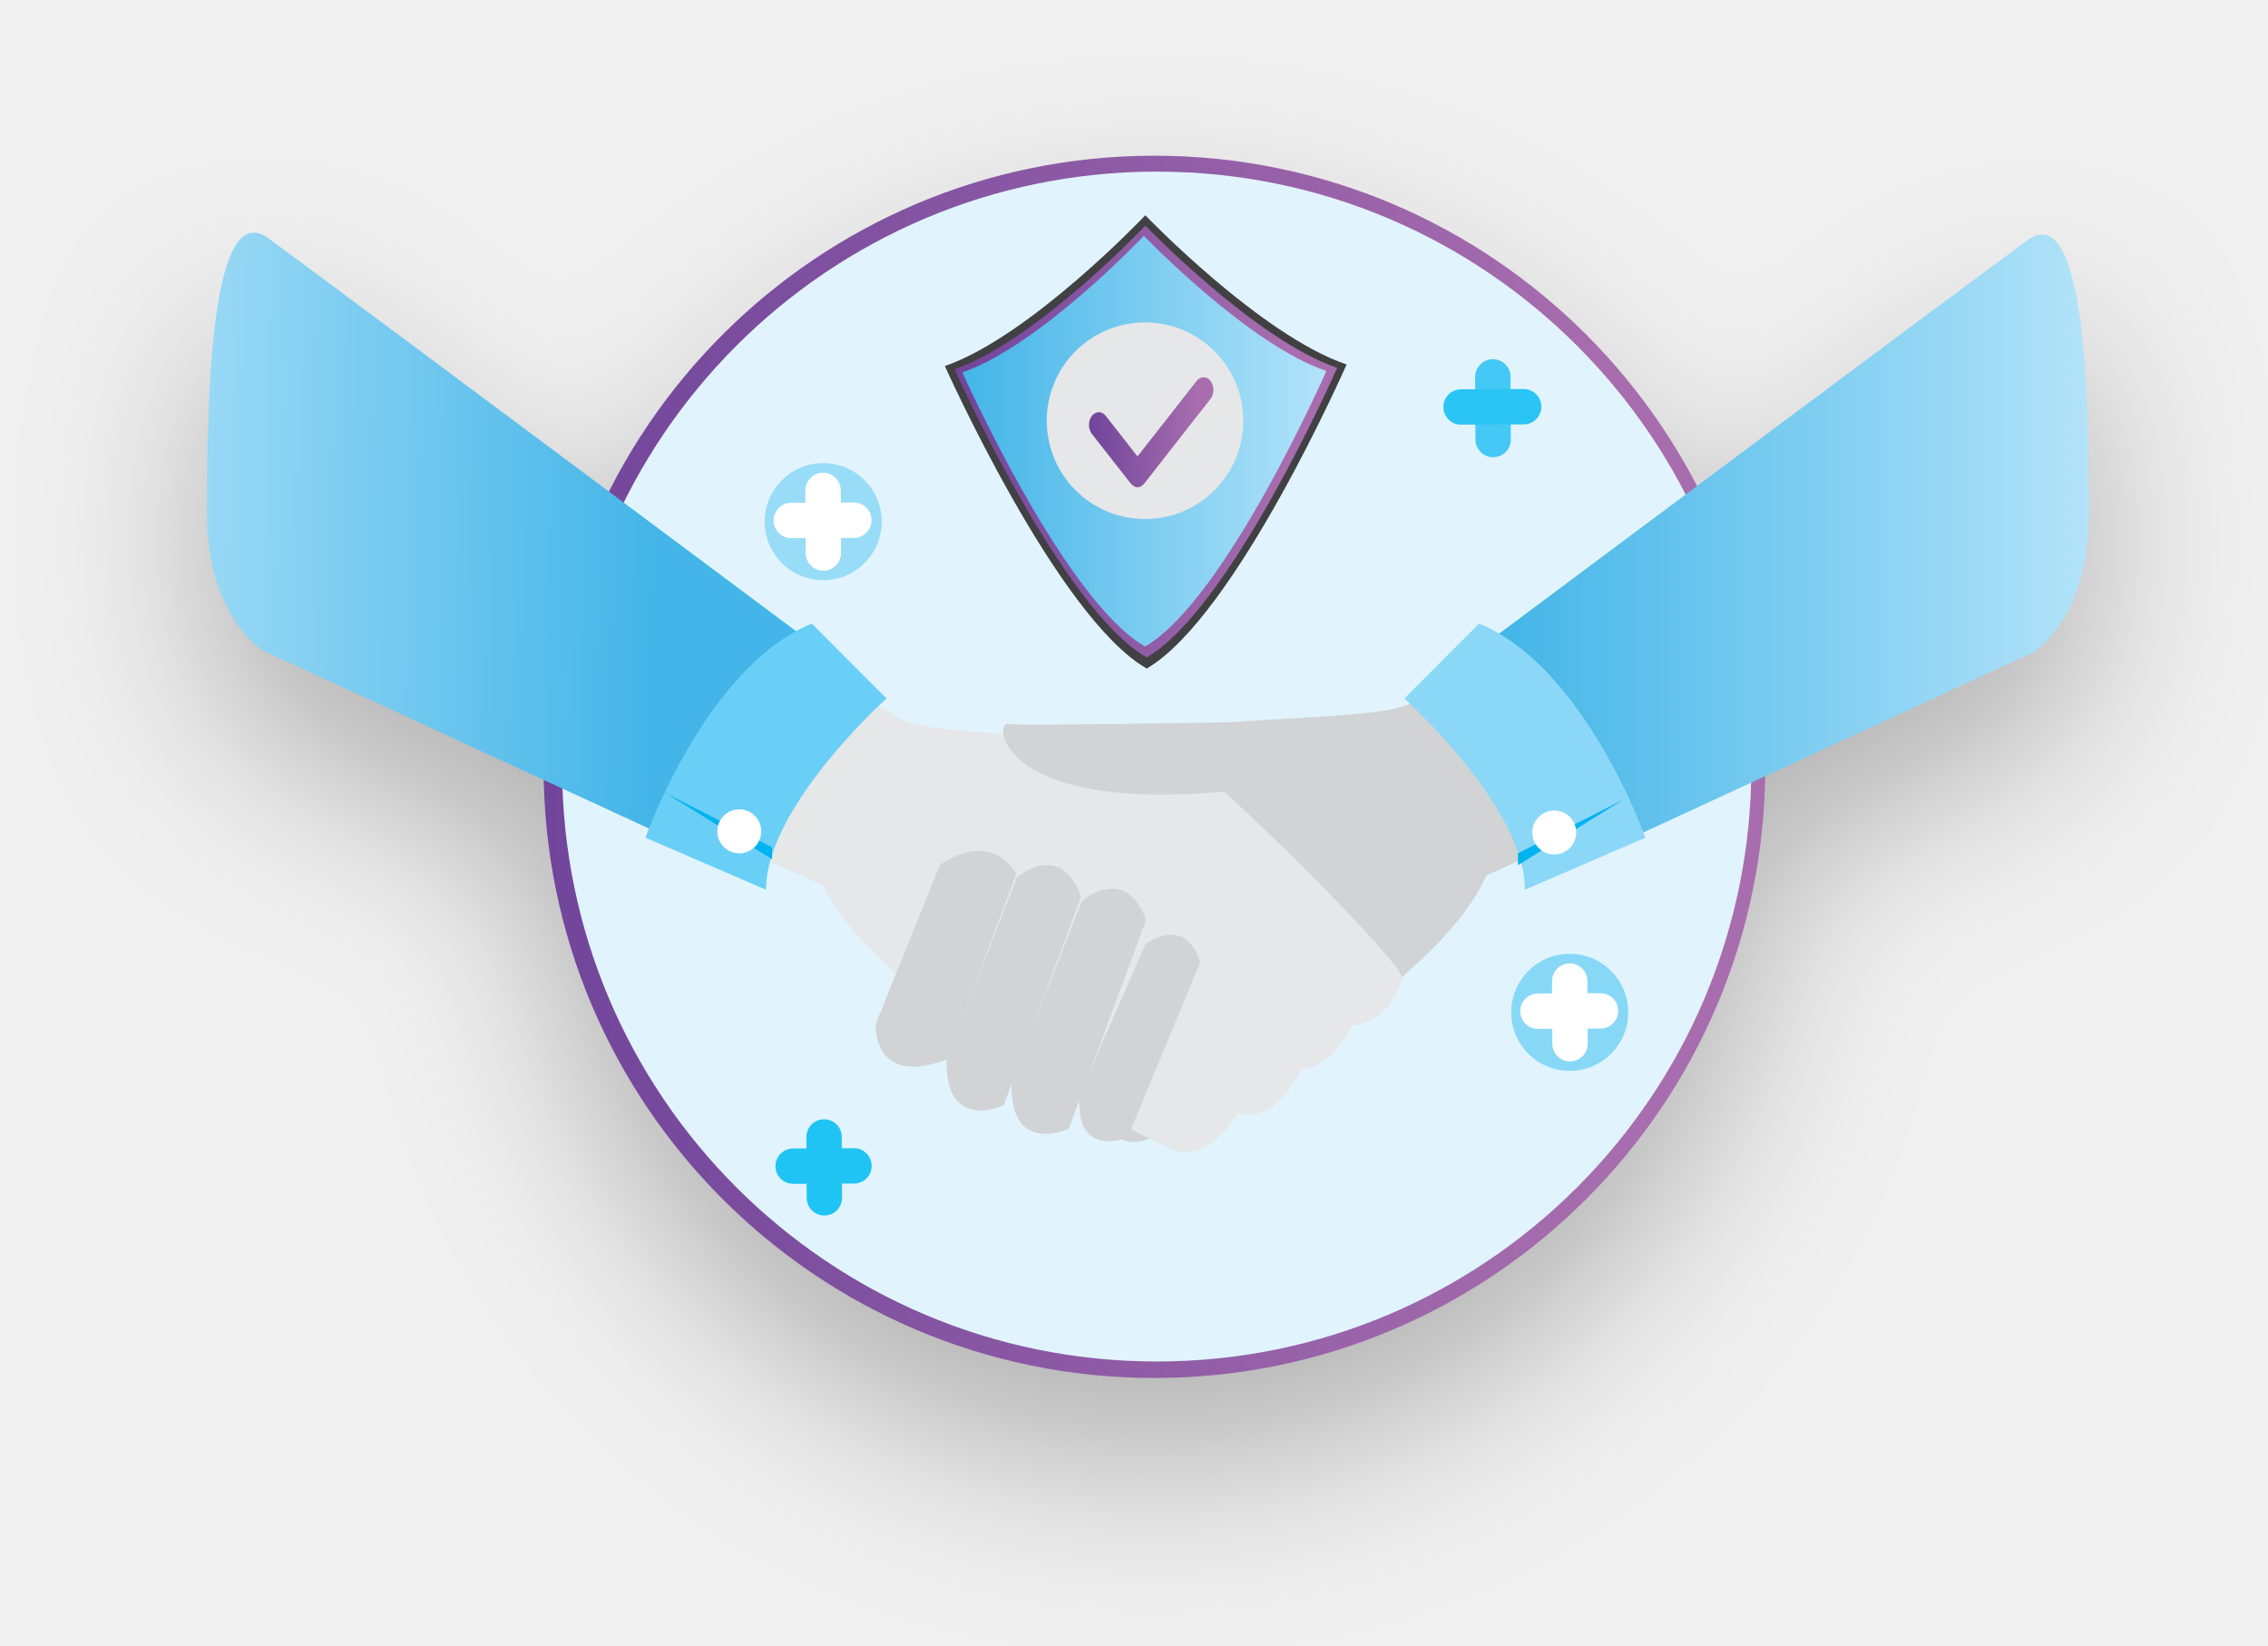
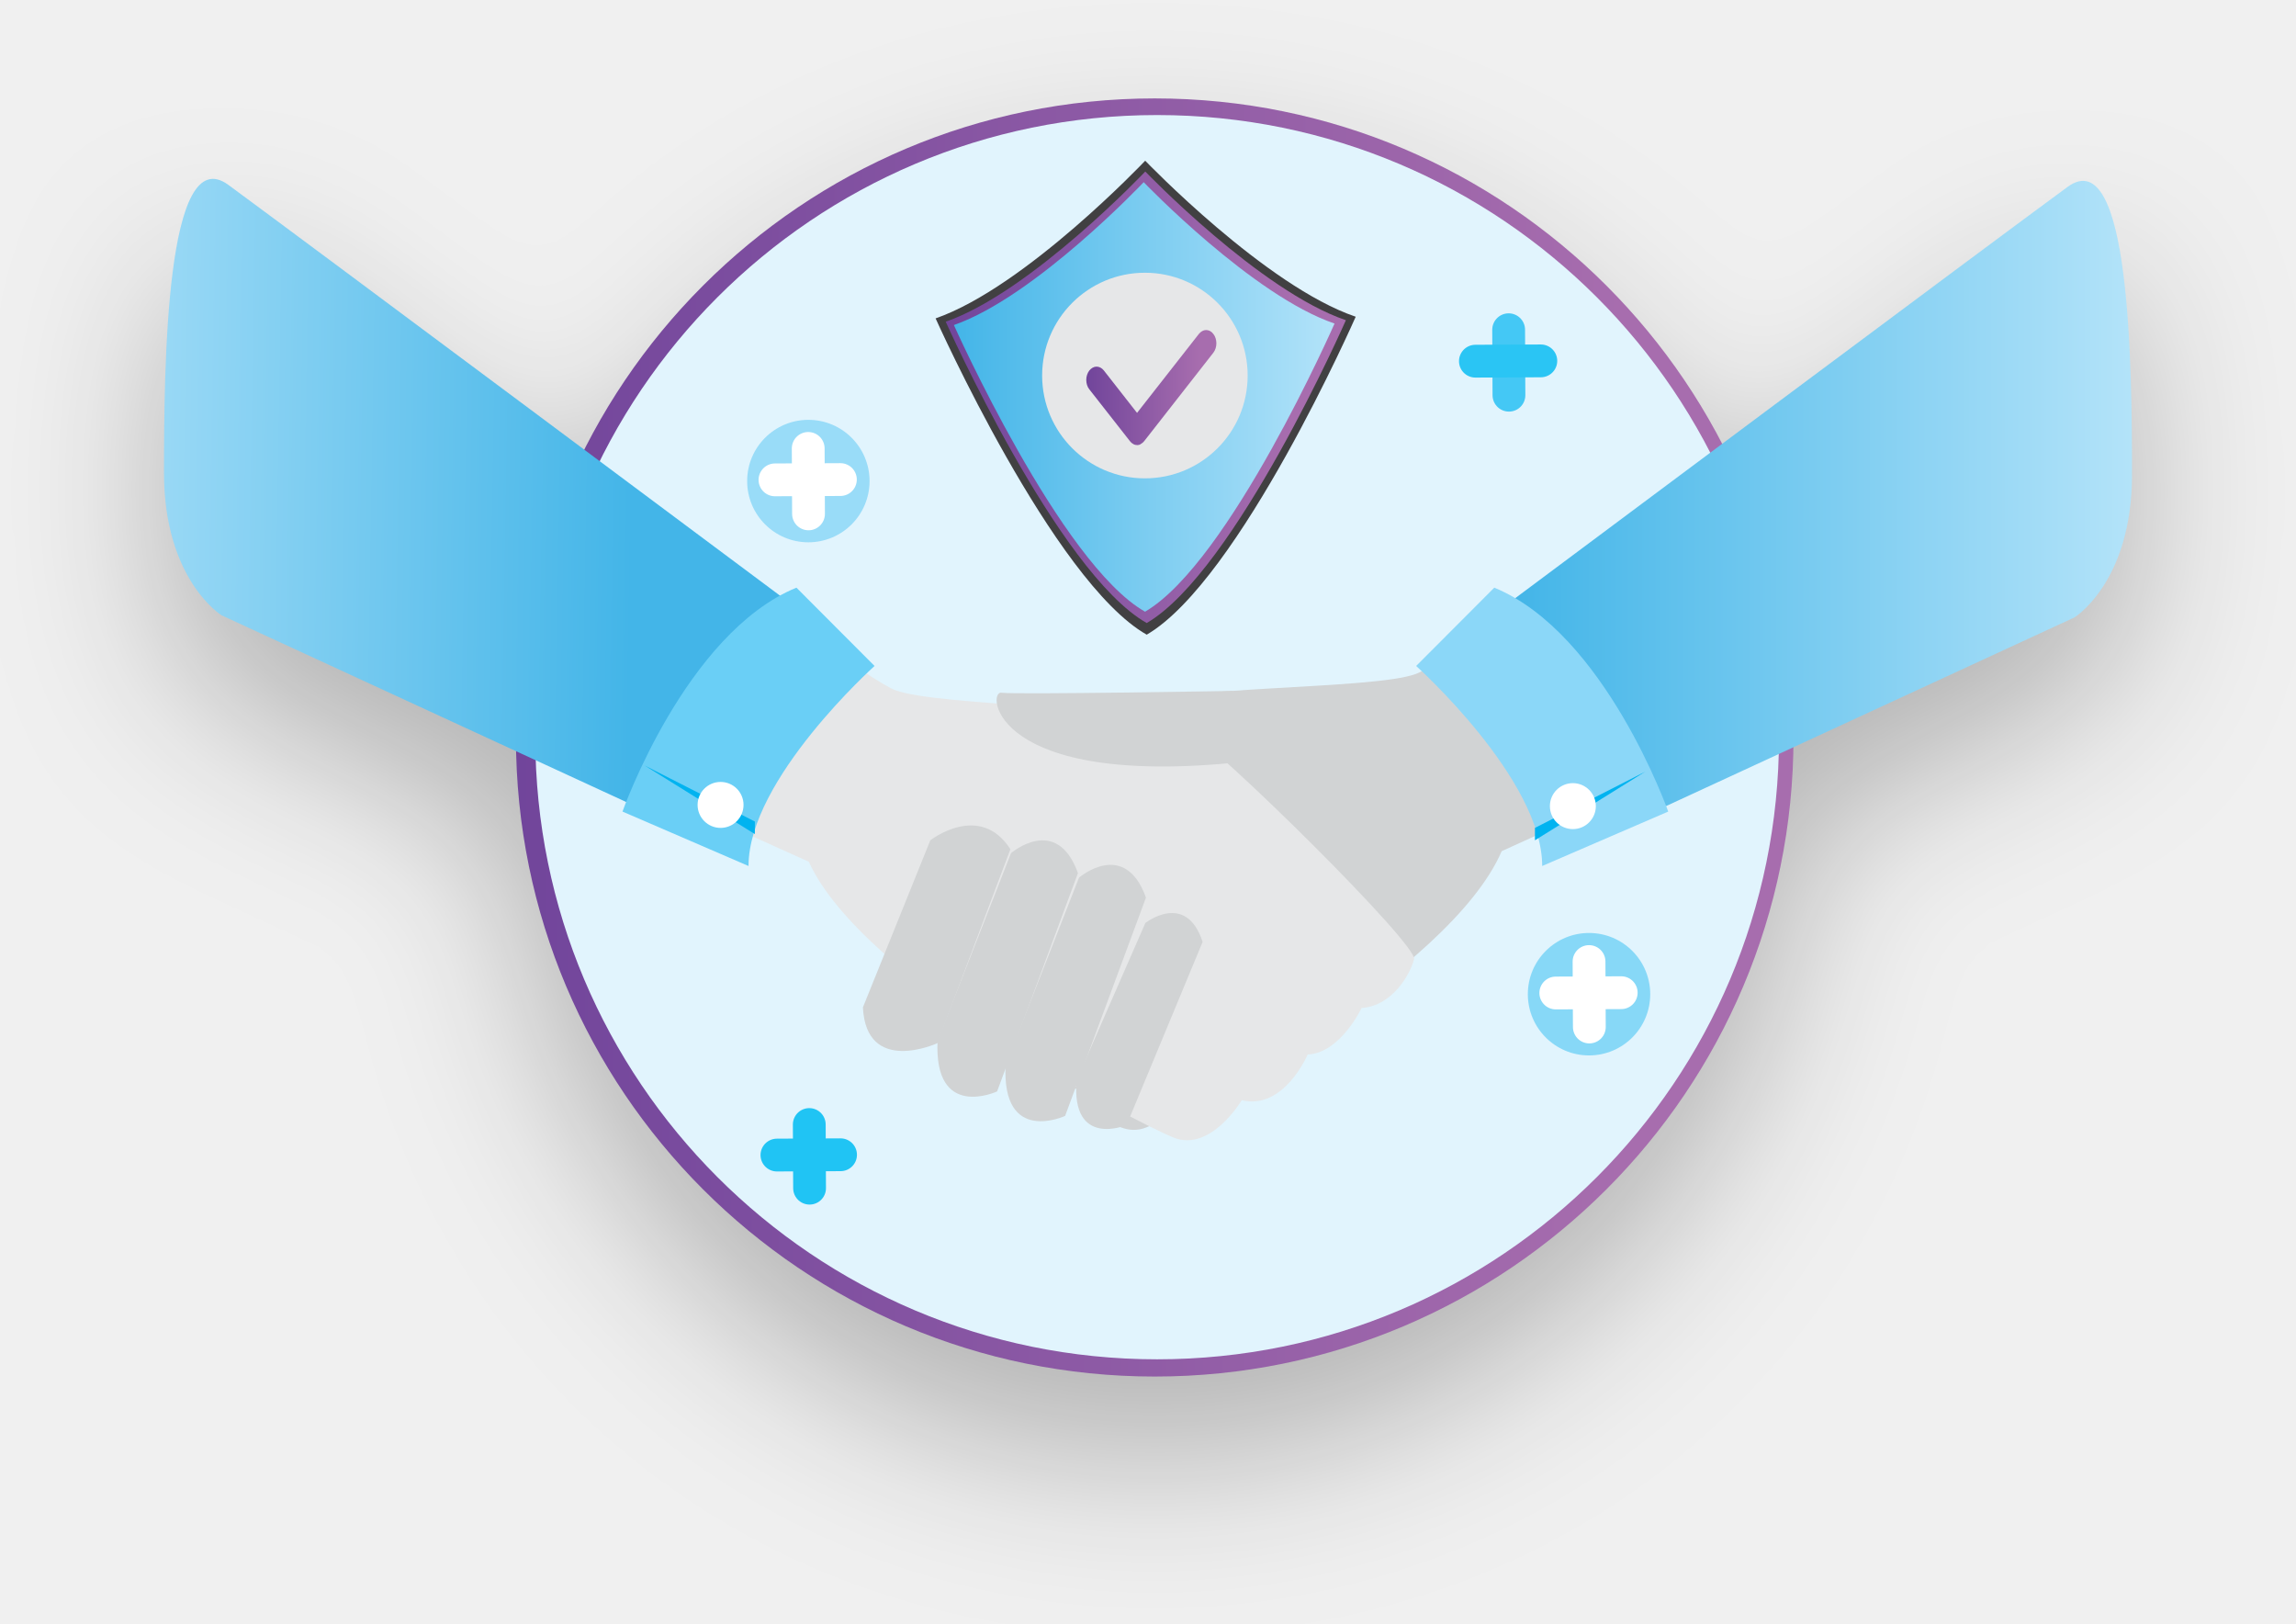
- <svg xmlns="http://www.w3.org/2000/svg" width="641" height="465" viewBox="0 0 641 465" fill="none">
+ <svg xmlns="http://www.w3.org/2000/svg" width="700" height="495" viewBox="0 0 700 495" fill="none">
  <g filter="url(#filter0_d)">
-     <path d="M326.27 389.373C421.614 389.373 498.906 312.059 498.906 216.687C498.906 121.314 421.614 44 326.27 44C230.926 44 153.635 121.314 153.635 216.687C153.635 312.059 230.926 389.373 326.27 389.373Z" fill="url(#paint0_linear)" />
-     <path d="M326.924 384.716C419.741 384.716 494.985 309.45 494.985 216.605C494.985 123.76 419.741 48.494 326.924 48.494C234.106 48.494 158.862 123.76 158.862 216.605C158.862 309.45 234.106 384.716 326.924 384.716Z" fill="#E1F4FD" />
-     <path d="M517.57 109.406C517.57 109.406 408.688 195.075 396.925 199.487C385.163 203.9 330.354 202.511 320.593 208.557C310.832 214.603 259.291 267.467 260.23 271.512C261.21 275.556 265.989 284.544 274.198 285.279C274.198 285.279 279.834 297.821 288.533 298.434C288.533 298.434 294.904 313.999 306.013 311.384C306.013 311.384 314.304 325.969 324.024 322.047C333.785 318.125 405.91 280.132 420.041 247.408L579.567 174.771L517.57 109.406Z" fill="#D1D3D4" />
-     <path d="M132.234 113.818C132.234 113.818 244.057 199.406 256.146 203.899C268.194 208.393 324.228 207.985 334.275 214.072C344.322 220.159 397.293 272.655 396.354 276.577C395.414 280.499 390.554 289.242 382.182 289.773C382.182 289.773 376.464 301.947 367.601 302.356C367.601 302.356 361.189 317.471 349.795 314.693C349.795 314.693 341.422 328.788 331.416 324.825C321.41 320.821 247.447 282.501 232.785 250.268L69.257 176.61L132.234 113.818Z" fill="#E6E7E8" />
-     <path d="M186.634 235.602L74.076 183.677C74.076 183.677 58.516 174.077 58.516 145.193C58.516 116.31 59.006 54.989 75.914 67.368C92.822 79.747 225.393 178.652 225.393 178.652L186.634 235.602Z" fill="url(#paint1_linear)" />
-     <path d="M462.312 236.214L574.829 184.249C574.829 184.249 590.39 174.649 590.39 145.765C590.39 116.882 589.94 55.562 572.991 67.899C556.042 80.278 423.513 179.183 423.513 179.183L462.312 236.214Z" fill="url(#paint2_linear)" />
-     <path d="M247.406 289.61L265.621 244.467C265.621 244.467 278.976 234.008 287.267 246.877L267.541 299.292C267.541 299.292 248.304 308.116 247.406 289.61Z" fill="#D1D3D4" />
-     <path d="M285.96 305.216L305.809 254.558C305.809 254.558 318.143 243.936 323.901 259.95L302.051 318.942C302.051 318.942 284.898 326.949 285.96 305.216Z" fill="#D1D3D4" />
-     <path d="M267.581 298.597L287.43 247.939C287.43 247.939 299.764 237.317 305.523 253.332L283.673 312.324C283.673 312.324 266.52 320.331 267.581 298.597Z" fill="#D1D3D4" />
-     <path d="M305.155 309.301L323.738 266.813C323.738 266.813 334.724 258.153 339.217 271.92L318.674 321.393C318.674 321.434 303.603 327.767 305.155 309.301Z" fill="#D1D3D4" />
-     <path d="M347.344 204.104C347.344 204.104 288.86 205.125 284.816 204.594C280.814 204.063 282.243 230.413 349.754 223.305" fill="#D1D3D4" />
-     <path d="M250.551 197.363C250.551 197.363 216.489 227.921 216.489 251.412L182.428 236.705C182.428 236.705 199.458 188.539 229.436 176.201L250.551 197.363Z" fill="#6ACFF6" />
-     <path d="M396.925 197.363C396.925 197.363 430.987 227.921 430.987 251.412L465.048 236.705C465.048 236.705 448.018 188.539 418.04 176.201L396.925 197.363Z" fill="#8BD7F8" />
-     <path d="M218.205 239.401L188.391 224.244L218.205 242.792V239.401Z" fill="#00B3F0" />
-     <path d="M429.026 241.117L458.84 225.919L429.026 244.467V241.117Z" fill="#00B3F0" />
-     <path d="M208.933 241.117C212.362 241.117 215.141 238.337 215.141 234.907C215.141 231.478 212.362 228.697 208.933 228.697C205.505 228.697 202.726 231.478 202.726 234.907C202.726 238.337 205.505 241.117 208.933 241.117Z" fill="white" />
-     <path d="M439.278 241.444C442.706 241.444 445.485 238.663 445.485 235.234C445.485 231.804 442.706 229.024 439.278 229.024C435.849 229.024 433.07 231.804 433.07 235.234C433.07 238.663 435.849 241.444 439.278 241.444Z" fill="white" />
-     <path d="M323.738 60.872C323.779 60.913 323.779 60.913 323.738 60.872C323.779 60.913 356.248 94.74 380.589 102.992C380.589 102.992 349.264 174.24 324.106 188.906C298.866 174.567 267.051 103.441 267.051 103.441C291.392 94.944 323.656 60.872 323.656 60.872C323.738 60.831 323.738 60.872 323.738 60.872Z" fill="#414042" />
-     <path d="M323.779 63.814C323.82 63.855 323.82 63.855 323.779 63.814C323.82 63.855 354.736 96.047 377.934 103.932C377.934 103.932 348.079 171.789 324.106 185.761C300.05 172.116 269.787 104.34 269.787 104.34C292.944 96.251 323.697 63.773 323.697 63.773C323.779 63.814 323.779 63.814 323.779 63.814Z" fill="url(#paint3_linear)" />
-     <path d="M323.33 66.674C323.37 66.674 323.37 66.714 323.33 66.674C323.37 66.714 352.776 97.354 374.871 104.83C374.871 104.83 346.486 169.379 323.656 182.697C300.785 169.705 271.992 105.239 271.992 105.239C294.046 97.559 323.289 66.633 323.289 66.633C323.289 66.633 323.289 66.633 323.33 66.674C323.33 66.633 323.33 66.674 323.33 66.674Z" fill="url(#paint4_linear)" />
-     <path d="M323.615 146.664C338.953 146.664 351.387 134.227 351.387 118.884C351.387 103.541 338.953 91.104 323.615 91.104C308.277 91.104 295.843 103.541 295.843 118.884C295.843 134.227 308.277 146.664 323.615 146.664Z" fill="#E6E7E8" />
-     <path d="M321.533 137.676C321.165 137.676 320.797 137.595 320.471 137.39C320.144 137.227 319.817 136.941 319.572 136.614L308.586 122.602C308.055 121.948 307.769 121.008 307.769 120.069C307.769 119.129 308.055 118.23 308.586 117.536C309.117 116.882 309.811 116.474 310.546 116.474C311.282 116.474 311.976 116.841 312.507 117.495L321.492 128.975L338.196 107.649C338.727 106.996 339.421 106.587 340.156 106.587C340.891 106.587 341.626 106.955 342.117 107.649C342.647 108.303 342.933 109.243 342.933 110.182C342.933 111.122 342.647 112.021 342.117 112.715L323.452 136.573C323.207 136.9 322.88 137.186 322.554 137.35C322.268 137.595 321.9 137.676 321.533 137.676Z" fill="url(#paint5_linear)" />
-     <path d="M232.907 321.271L232.989 338.47L232.907 321.271Z" fill="url(#paint6_linear)" stroke="#20C4F4" stroke-width="10" stroke-miterlimit="10" stroke-linecap="round" stroke-linejoin="round" />
-     <path d="M241.361 329.441L224.167 329.523L241.361 329.441Z" fill="url(#paint7_linear)" stroke="#20C4F4" stroke-width="10" stroke-miterlimit="10" stroke-linecap="round" stroke-linejoin="round" />
-     <path opacity="0.75" d="M232.662 163.945C241.797 163.945 249.203 156.537 249.203 147.4C249.203 138.262 241.797 130.854 232.662 130.854C223.527 130.854 216.122 138.262 216.122 147.4C216.122 156.537 223.527 163.945 232.662 163.945Z" fill="#81D4F7" />
-     <path d="M232.621 138.575L232.703 156.265L232.621 138.575Z" fill="url(#paint8_linear)" stroke="white" stroke-width="10" stroke-miterlimit="10" stroke-linecap="round" stroke-linejoin="round" />
-     <path d="M241.321 146.991L223.636 147.073L241.321 146.991Z" fill="url(#paint9_linear)" stroke="white" stroke-width="10" stroke-miterlimit="10" stroke-linecap="round" stroke-linejoin="round" />
-     <path opacity="0.75" d="M443.648 302.601C452.783 302.601 460.188 295.193 460.188 286.055C460.188 276.918 452.783 269.51 443.648 269.51C434.512 269.51 427.107 276.918 427.107 286.055C427.107 295.193 434.512 302.601 443.648 302.601Z" fill="#6ACFF6" />
-     <path d="M443.648 277.231L443.729 294.921L443.648 277.231Z" fill="url(#paint10_linear)" stroke="white" stroke-width="10" stroke-miterlimit="10" stroke-linecap="round" stroke-linejoin="round" />
-     <path d="M452.347 285.647L434.662 285.729L452.347 285.647Z" fill="url(#paint11_linear)" stroke="white" stroke-width="10" stroke-miterlimit="10" stroke-linecap="round" stroke-linejoin="round" />
-     <path d="M421.92 106.505L422.002 124.195L421.92 106.505Z" fill="#38C6F4" stroke="#44C8F5" stroke-width="10" stroke-miterlimit="10" stroke-linecap="round" stroke-linejoin="round" />
-     <path d="M430.619 114.921L412.935 115.003L430.619 114.921Z" fill="url(#paint12_linear)" stroke="#2AC5F4" stroke-width="10" stroke-miterlimit="10" stroke-linecap="round" stroke-linejoin="round" />
+     <path d="M352.05 419.611C459.606 419.611 546.798 332.393 546.798 224.805C546.798 117.217 459.606 30 352.05 30C244.494 30 157.302 117.217 157.302 224.805C157.302 332.393 244.494 419.611 352.05 419.611Z" fill="url(#paint0_linear)" />
+     <path d="M352.787 414.357C457.494 414.357 542.375 329.451 542.375 224.713C542.375 119.976 457.494 35.07 352.787 35.07C248.081 35.07 163.2 119.976 163.2 224.713C163.2 329.451 248.081 414.357 352.787 414.357Z" fill="#E1F4FD" />
+     <path d="M567.853 103.784C567.853 103.784 445.024 200.426 431.755 205.403C418.486 210.381 356.657 208.814 345.646 215.634C334.635 222.455 276.492 282.09 277.551 286.653C278.657 291.215 284.047 301.354 293.308 302.184C293.308 302.184 299.666 316.332 309.479 317.024C309.479 317.024 316.667 334.582 329.198 331.633C329.198 331.633 338.551 348.085 349.516 343.661C360.527 339.237 441.891 296.377 457.832 259.462L637.791 177.521L567.853 103.784Z" fill="#D1D3D4" />
+     <path d="M133.161 108.761C133.161 108.761 259.307 205.311 272.944 210.381C286.535 215.45 349.747 214.989 361.08 221.856C372.414 228.723 432.17 287.943 431.11 292.367C430.051 296.792 424.568 306.654 415.123 307.253C415.123 307.253 408.673 320.987 398.675 321.448C398.675 321.448 391.442 338.5 378.588 335.366C378.588 335.366 369.143 351.265 357.855 346.795C346.568 342.279 263.131 299.05 246.591 262.688L62.117 179.595L133.161 108.761Z" fill="#E6E7E8" />
+     <path d="M194.529 246.143L67.553 187.568C67.553 187.568 50 176.738 50 144.155C50 111.572 50.553 42.397 69.627 56.361C88.701 70.325 238.252 181.899 238.252 181.899L194.529 246.143Z" fill="url(#paint1_linear)" />
+     <path d="M505.517 246.834L632.447 188.213C632.447 188.213 650 177.383 650 144.8C650 112.217 649.493 43.042 630.373 56.96C611.253 70.924 461.749 182.498 461.749 182.498L505.517 246.834Z" fill="url(#paint2_linear)" />
+     <path d="M263.084 307.069L283.633 256.144C283.633 256.144 298.698 244.346 308.051 258.863L285.798 317.991C285.798 317.991 264.098 327.946 263.084 307.069Z" fill="#D1D3D4" />
+     <path d="M306.577 324.674L328.968 267.527C328.968 267.527 342.882 255.545 349.378 273.611L324.729 340.159C324.729 340.159 305.379 349.192 306.577 324.674Z" fill="#D1D3D4" />
+     <path d="M285.844 317.208L308.235 260.061C308.235 260.061 322.149 248.079 328.645 266.144L303.997 332.693C303.997 332.693 284.646 341.725 285.844 317.208Z" fill="#D1D3D4" />
+     <path d="M328.231 329.282L349.194 281.353C349.194 281.353 361.587 271.583 366.655 287.114L343.481 342.924C343.481 342.97 326.48 350.113 328.231 329.282Z" fill="#D1D3D4" />
+     <path d="M375.823 210.611C375.823 210.611 309.848 211.763 305.287 211.164C300.772 210.565 302.384 240.29 378.542 232.271" fill="#D1D3D4" />
+     <path d="M266.632 203.007C266.632 203.007 228.208 237.479 228.208 263.979L189.783 247.388C189.783 247.388 208.996 193.052 242.813 179.134L266.632 203.007Z" fill="#6ACFF6" />
+     <path d="M431.755 203.007C431.755 203.007 470.18 237.479 470.18 263.979L508.604 247.388C508.604 247.388 489.392 193.052 455.575 179.134L431.755 203.007Z" fill="#8BD7F8" />
+     <path d="M230.143 250.429L196.51 233.331L230.143 254.254V250.429Z" fill="#00B3F0" />
+     <path d="M467.968 252.365L501.601 235.221L467.968 256.144V252.365Z" fill="#00B3F0" />
+     <path d="M219.684 252.365C223.552 252.365 226.687 249.229 226.687 245.36C226.687 241.491 223.552 238.355 219.684 238.355C215.817 238.355 212.681 241.491 212.681 245.36C212.681 249.229 215.817 252.365 219.684 252.365Z" fill="white" />
+     <path d="M479.533 252.734C483.4 252.734 486.536 249.597 486.536 245.728C486.536 241.86 483.4 238.723 479.533 238.723C475.665 238.723 472.53 241.86 472.53 245.728C472.53 249.597 475.665 252.734 479.533 252.734Z" fill="white" />
+     <path d="M349.194 49.033C349.24 49.08 349.24 49.08 349.194 49.033C349.24 49.08 385.867 87.239 413.326 96.548C413.326 96.548 377.989 176.922 349.608 193.467C321.136 177.291 285.245 97.055 285.245 97.055C312.704 87.469 349.102 49.033 349.102 49.033C349.194 48.987 349.194 49.033 349.194 49.033Z" fill="#414042" />
+     <path d="M349.24 52.352C349.286 52.398 349.286 52.398 349.24 52.352C349.286 52.398 384.163 88.714 410.332 97.608C410.332 97.608 376.653 174.157 349.608 189.918C322.472 174.526 288.332 98.069 288.332 98.069C314.455 88.944 349.148 52.306 349.148 52.306C349.24 52.352 349.24 52.352 349.24 52.352Z" fill="url(#paint3_linear)" />
+     <path d="M348.733 55.578C348.779 55.578 348.779 55.624 348.733 55.578C348.779 55.624 381.951 90.188 406.876 98.622C406.876 98.622 374.856 171.438 349.102 186.462C323.301 171.806 290.82 99.083 290.82 99.083C315.699 90.419 348.687 55.532 348.687 55.532C348.687 55.532 348.687 55.532 348.733 55.578C348.733 55.578 348.733 55.532 348.733 55.578Z" fill="url(#paint4_linear)" />
+     <path d="M349.055 145.814C366.358 145.814 380.385 131.783 380.385 114.476C380.385 97.168 366.358 83.137 349.055 83.137C331.753 83.137 317.726 97.168 317.726 114.476C317.726 131.783 331.753 145.814 349.055 145.814Z" fill="#E6E7E8" />
+     <path d="M346.706 135.675C346.291 135.675 345.877 135.583 345.508 135.353C345.139 135.168 344.771 134.846 344.494 134.477L332.101 118.669C331.502 117.932 331.18 116.872 331.18 115.812C331.18 114.752 331.502 113.738 332.101 112.955C332.7 112.217 333.483 111.757 334.312 111.757C335.142 111.757 335.925 112.171 336.524 112.909L346.66 125.859L365.503 101.802C366.102 101.065 366.886 100.604 367.715 100.604C368.544 100.604 369.373 101.019 369.926 101.802C370.525 102.539 370.848 103.599 370.848 104.659C370.848 105.719 370.525 106.733 369.926 107.517L348.871 134.431C348.595 134.8 348.226 135.122 347.858 135.306C347.535 135.583 347.121 135.675 346.706 135.675Z" fill="url(#paint5_linear)" />
+     <path d="M246.729 342.785L246.821 362.188L246.729 342.785Z" fill="url(#paint6_linear)" stroke="#20C4F4" stroke-width="10" stroke-miterlimit="10" stroke-linecap="round" stroke-linejoin="round" />
+     <path d="M256.266 352.003L236.869 352.095L256.266 352.003Z" fill="url(#paint7_linear)" stroke="#20C4F4" stroke-width="10" stroke-miterlimit="10" stroke-linecap="round" stroke-linejoin="round" />
+     <path opacity="0.75" d="M246.452 165.308C256.758 165.308 265.112 156.952 265.112 146.644C265.112 136.335 256.758 127.979 246.452 127.979C236.147 127.979 227.793 136.335 227.793 146.644C227.793 156.952 236.147 165.308 246.452 165.308Z" fill="#81D4F7" />
+     <path d="M246.406 136.689L246.498 156.644L246.406 136.689Z" fill="url(#paint8_linear)" stroke="white" stroke-width="10" stroke-miterlimit="10" stroke-linecap="round" stroke-linejoin="round" />
+     <path d="M256.22 146.183L236.27 146.275L256.22 146.183Z" fill="url(#paint9_linear)" stroke="white" stroke-width="10" stroke-miterlimit="10" stroke-linecap="round" stroke-linejoin="round" />
+     <path opacity="0.75" d="M484.462 321.724C494.767 321.724 503.121 313.368 503.121 303.059C503.121 292.751 494.767 284.395 484.462 284.395C474.157 284.395 465.803 292.751 465.803 303.059C465.803 313.368 474.157 321.724 484.462 321.724Z" fill="#6ACFF6" />
+     <path d="M484.462 293.105L484.554 313.06L484.462 293.105Z" fill="url(#paint10_linear)" stroke="white" stroke-width="10" stroke-miterlimit="10" stroke-linecap="round" stroke-linejoin="round" />
+     <path d="M494.275 302.598L474.326 302.691L494.275 302.598Z" fill="url(#paint11_linear)" stroke="white" stroke-width="10" stroke-miterlimit="10" stroke-linecap="round" stroke-linejoin="round" />
+     <path d="M459.952 100.511L460.044 120.467L459.952 100.511Z" fill="#38C6F4" stroke="#44C8F5" stroke-width="10" stroke-miterlimit="10" stroke-linecap="round" stroke-linejoin="round" />
+     <path d="M469.765 110.005L449.816 110.097L469.765 110.005Z" fill="url(#paint12_linear)" stroke="#2AC5F4" stroke-width="10" stroke-miterlimit="10" stroke-linecap="round" stroke-linejoin="round" />
  </g>
  <defs>
-     <filter id="filter0_d" x="-50" y="-25" width="725" height="522" filterUnits="userSpaceOnUse" color-interpolation-filters="sRGB">
+     <filter id="filter0_d" x="0" y="-25" width="700" height="550" filterUnits="userSpaceOnUse" color-interpolation-filters="sRGB">
      <feFlood flood-opacity="0" result="BackgroundImageFix" />
      <feColorMatrix in="SourceAlpha" type="matrix" values="0 0 0 0 0 0 0 0 0 0 0 0 0 0 0 0 0 0 127 0" result="hardAlpha" />
      <feOffset dy="25" />
      <feGaussianBlur stdDeviation="25" />
      <feColorMatrix type="matrix" values="0 0 0 0 0 0 0 0 0 0 0 0 0 0 0 0 0 0 0.25 0" />
      <feBlend mode="normal" in2="BackgroundImageFix" result="effect1_dropShadow" />
      <feBlend mode="normal" in="SourceGraphic" in2="effect1_dropShadow" result="shape" />
    </filter>
-     <linearGradient id="paint0_linear" x1="153.647" y1="216.69" x2="498.898" y2="216.69" gradientUnits="userSpaceOnUse">
+     <linearGradient id="paint0_linear" x1="157.317" y1="224.81" x2="546.79" y2="224.81" gradientUnits="userSpaceOnUse">
      <stop stop-color="#71459B" />
      <stop offset="0.867" stop-color="#A76DAE" />
    </linearGradient>
-     <linearGradient id="paint1_linear" x1="185.291" y1="151.616" x2="18.451" y2="148.806" gradientUnits="userSpaceOnUse">
+     <linearGradient id="paint1_linear" x1="193.014" y1="151.4" x2="4.803" y2="148.23" gradientUnits="userSpaceOnUse">
      <stop stop-color="#43B5E8" />
      <stop offset="1" stop-color="#B3E3F9" />
    </linearGradient>
-     <linearGradient id="paint2_linear" x1="423.531" y1="151.266" x2="590.395" y2="151.266" gradientUnits="userSpaceOnUse">
+     <linearGradient id="paint2_linear" x1="461.769" y1="151.005" x2="650.006" y2="151.005" gradientUnits="userSpaceOnUse">
      <stop stop-color="#43B5E8" />
      <stop offset="1" stop-color="#B3E3F9" />
    </linearGradient>
-     <linearGradient id="paint3_linear" x1="269.812" y1="124.788" x2="377.954" y2="124.788" gradientUnits="userSpaceOnUse">
+     <linearGradient id="paint3_linear" x1="288.361" y1="121.135" x2="410.354" y2="121.135" gradientUnits="userSpaceOnUse">
      <stop stop-color="#71459B" />
      <stop offset="0.867" stop-color="#A76DAE" />
    </linearGradient>
-     <linearGradient id="paint4_linear" x1="271.985" y1="124.671" x2="374.881" y2="124.671" gradientUnits="userSpaceOnUse">
+     <linearGradient id="paint4_linear" x1="290.812" y1="121.004" x2="406.887" y2="121.004" gradientUnits="userSpaceOnUse">
      <stop stop-color="#43B5E8" />
      <stop offset="1" stop-color="#B3E3F9" />
    </linearGradient>
-     <linearGradient id="paint5_linear" x1="307.783" y1="122.176" x2="343.004" y2="122.176" gradientUnits="userSpaceOnUse">
+     <linearGradient id="paint5_linear" x1="331.195" y1="118.19" x2="370.927" y2="118.19" gradientUnits="userSpaceOnUse">
      <stop stop-color="#71459B" />
      <stop offset="0.867" stop-color="#A76DAE" />
    </linearGradient>
-     <linearGradient id="paint6_linear" x1="238.549" y1="325.028" x2="228.046" y2="334.1" gradientUnits="userSpaceOnUse">
+     <linearGradient id="paint6_linear" x1="253.093" y1="347.024" x2="241.245" y2="357.257" gradientUnits="userSpaceOnUse">
      <stop stop-color="#43B5E8" />
      <stop offset="1" stop-color="#43B5E8" />
    </linearGradient>
-     <linearGradient id="paint7_linear" x1="237.594" y1="335.091" x2="228.521" y2="324.591" gradientUnits="userSpaceOnUse">
+     <linearGradient id="paint7_linear" x1="252.016" y1="358.376" x2="241.781" y2="346.53" gradientUnits="userSpaceOnUse">
      <stop stop-color="#43B5E8" />
      <stop offset="1" stop-color="#43B5E8" />
    </linearGradient>
-     <linearGradient id="paint8_linear" x1="238.441" y1="142.464" x2="227.647" y2="151.786" gradientUnits="userSpaceOnUse">
+     <linearGradient id="paint8_linear" x1="252.971" y1="141.076" x2="240.794" y2="151.591" gradientUnits="userSpaceOnUse">
      <stop stop-color="#43B5E8" />
      <stop offset="1" stop-color="#43B5E8" />
    </linearGradient>
-     <linearGradient id="paint9_linear" x1="237.461" y1="152.805" x2="228.137" y2="142.013" gradientUnits="userSpaceOnUse">
+     <linearGradient id="paint9_linear" x1="251.866" y1="152.742" x2="241.348" y2="140.567" gradientUnits="userSpaceOnUse">
      <stop stop-color="#43B5E8" />
      <stop offset="1" stop-color="#43B5E8" />
    </linearGradient>
-     <linearGradient id="paint10_linear" x1="449.438" y1="281.101" x2="438.643" y2="290.422" gradientUnits="userSpaceOnUse">
+     <linearGradient id="paint10_linear" x1="490.994" y1="297.47" x2="478.817" y2="307.986" gradientUnits="userSpaceOnUse">
      <stop stop-color="#43B5E8" />
      <stop offset="1" stop-color="#43B5E8" />
    </linearGradient>
-     <linearGradient id="paint11_linear" x1="448.458" y1="291.443" x2="439.132" y2="280.651" gradientUnits="userSpaceOnUse">
+     <linearGradient id="paint11_linear" x1="489.888" y1="309.137" x2="479.368" y2="296.962" gradientUnits="userSpaceOnUse">
      <stop stop-color="#43B5E8" />
      <stop offset="1" stop-color="#43B5E8" />
    </linearGradient>
-     <linearGradient id="paint12_linear" x1="426.737" y1="120.733" x2="417.414" y2="109.941" gradientUnits="userSpaceOnUse">
+     <linearGradient id="paint12_linear" x1="465.386" y1="116.561" x2="454.868" y2="104.387" gradientUnits="userSpaceOnUse">
      <stop stop-color="#43B5E8" />
      <stop offset="1" stop-color="#43B5E8" />
    </linearGradient>
  </defs>
</svg>
